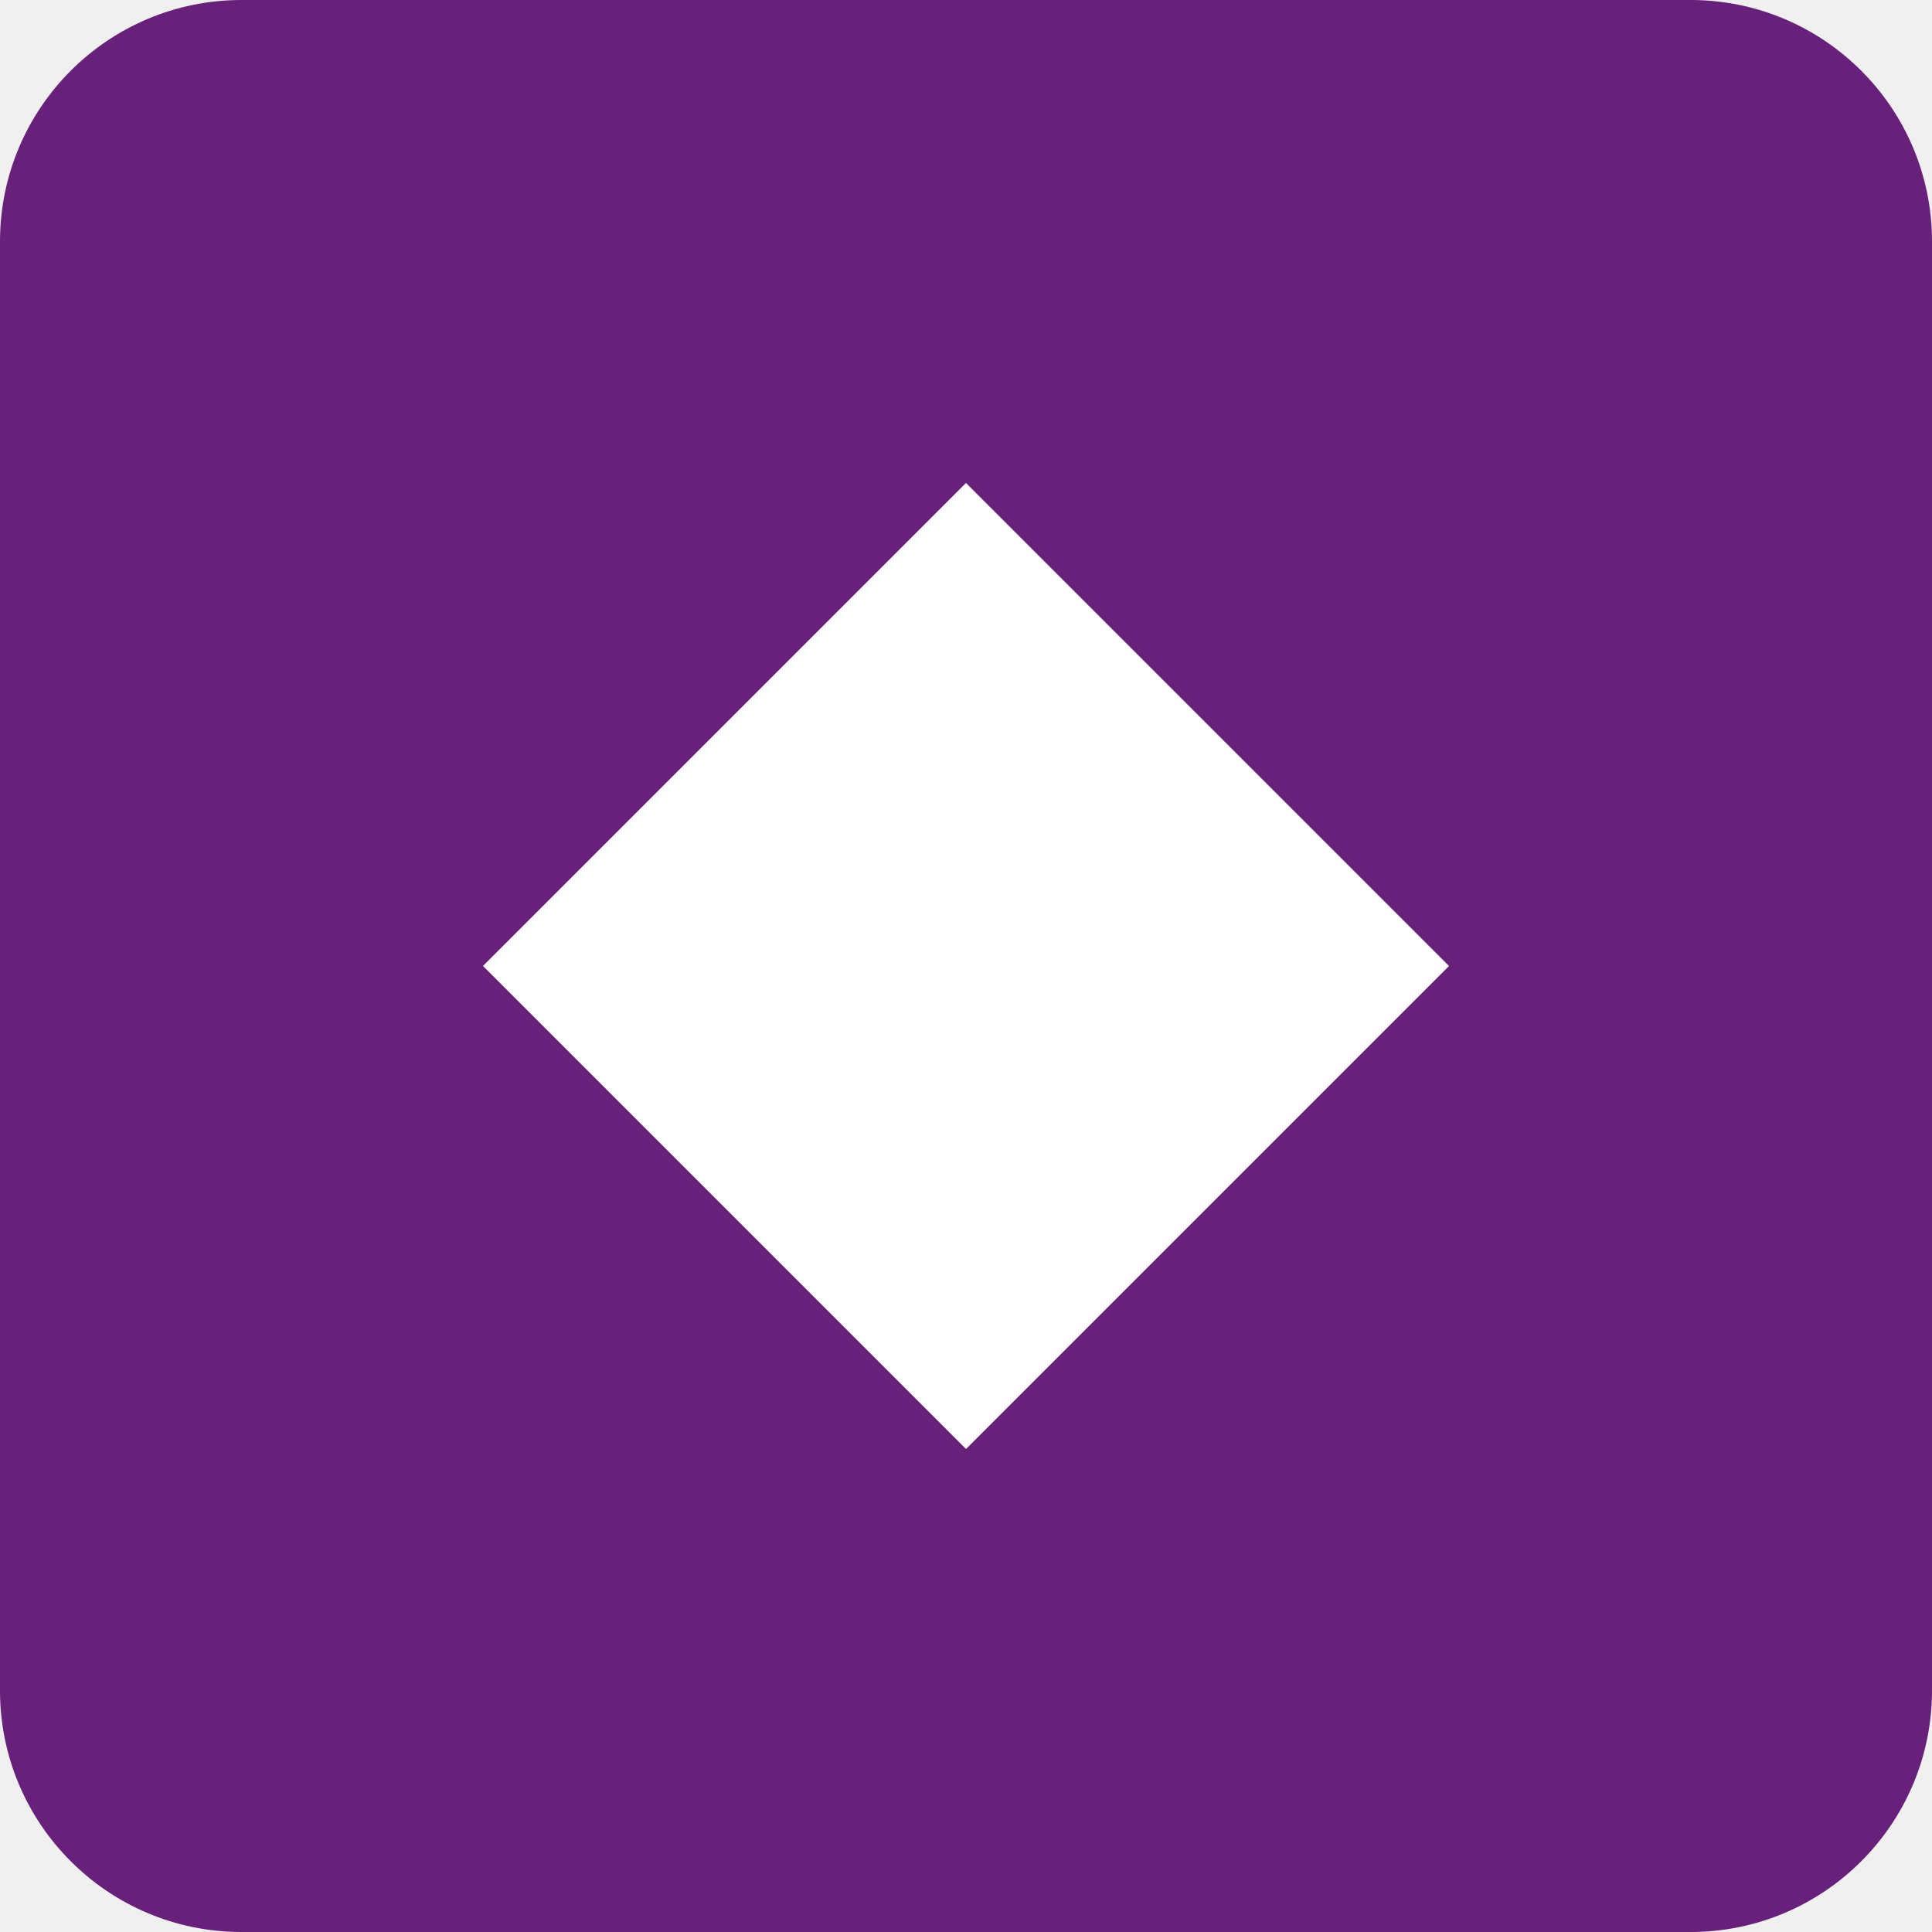
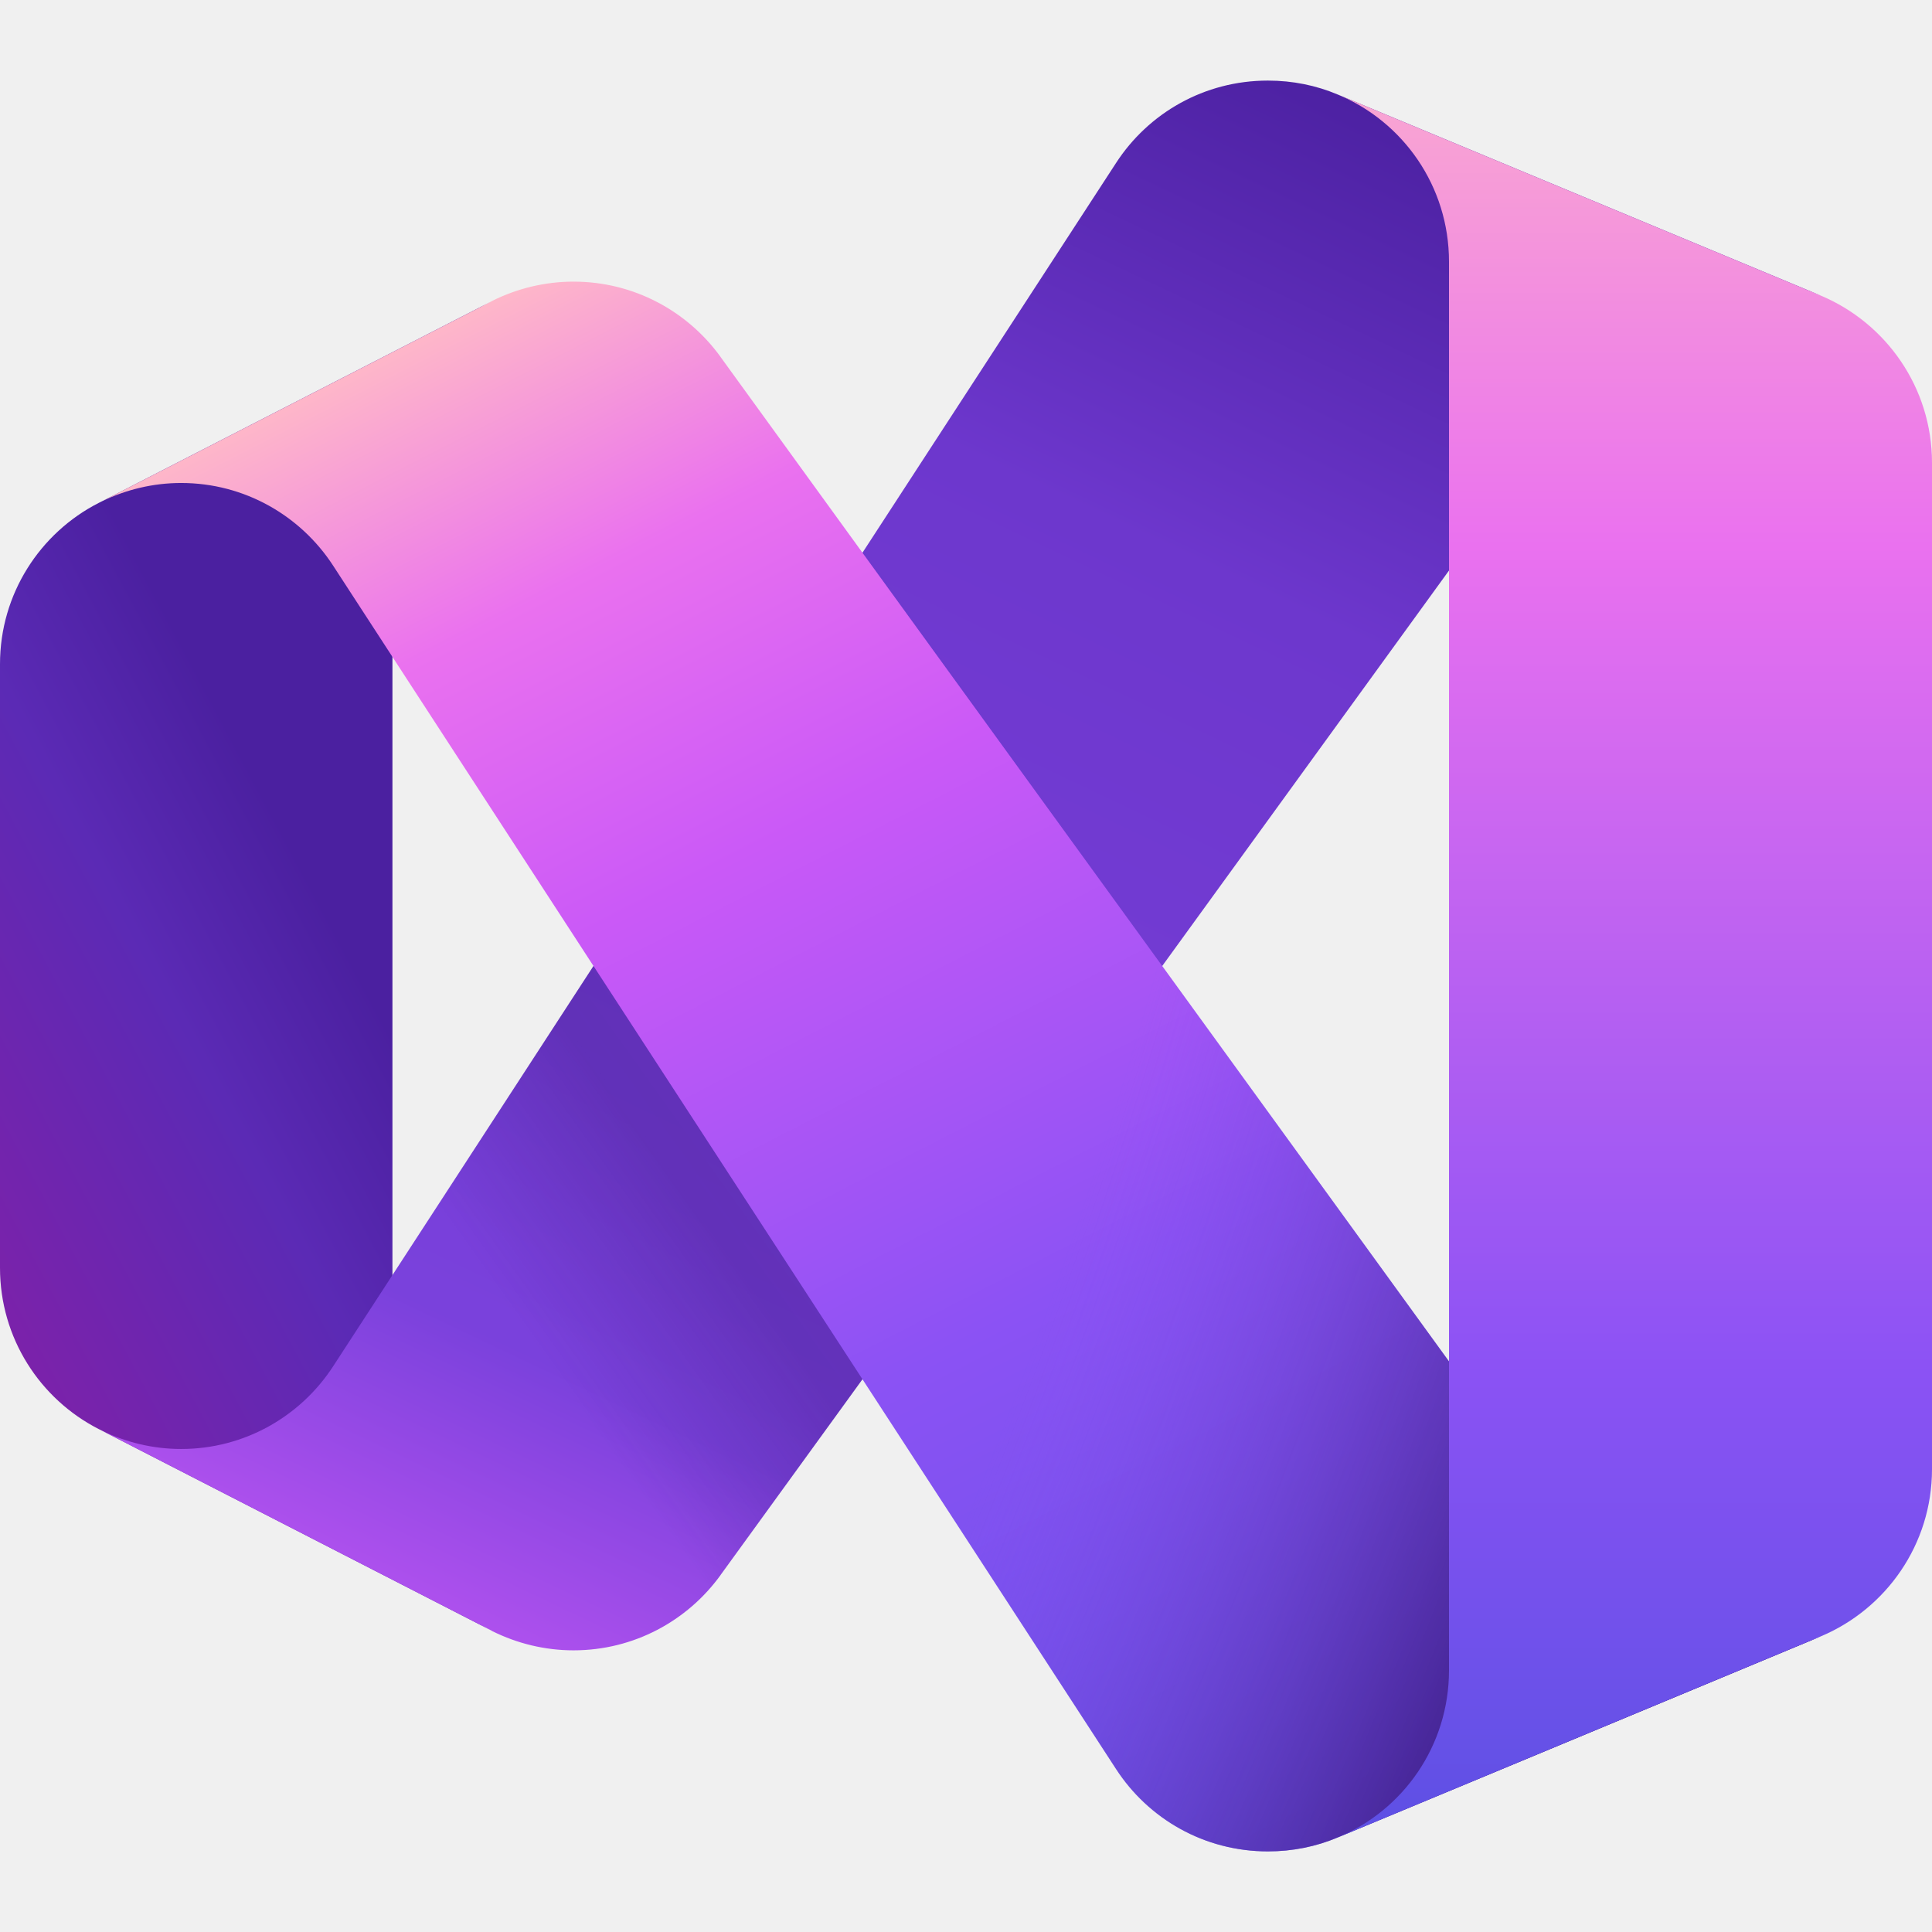
- <svg xmlns="http://www.w3.org/2000/svg" width="32" height="32" viewBox="0 0 32 32" fill="none">
-   <rect width="32" height="32" rx="4" fill="#68217A" />
-   <path d="M8 16L16 8L24 16L16 24L8 16Z" fill="white" />
+ <svg xmlns="http://www.w3.org/2000/svg" width="256" height="256" viewBox="0 0 256 256" fill="none">
+   <g clip-path="url(#clip0_1_943)">
+     <path d="M65.08 216.038L13.56 189.598L13.08 189.358C5.32 185.398 0 177.318 0 167.998V87.998C0 78.678 5.32 70.598 13.08 66.638L13.56 66.398L65.08 39.958C57.32 43.958 52 51.998 52 61.318V194.678C52 203.998 57.32 212.038 65.08 216.038Z" fill="url(#paint0_linear_1_943)" />
+     <path d="M241.24 39.158C238.4 37.998 235.28 37.318 232 37.318C224 37.318 216.92 41.238 212.56 47.238L212.48 47.358L192 75.598L154 127.998L114.28 182.758L95.52 208.638L95.44 208.758C91.08 214.758 84 218.678 76 218.678C72.16 218.678 68.52 217.758 65.28 216.158C65.2 216.118 65.12 216.078 65.08 216.038L13.56 189.598C16.72 191.118 20.28 191.998 24 191.998C32.44 191.998 39.84 187.638 44.12 181.078L52 168.958L78.64 127.998L114.28 73.238L147.88 21.598C152.16 14.998 159.56 10.678 168 10.678C171.28 10.678 174.4 11.318 177.24 12.518L241.24 39.158Z" fill="url(#paint1_linear_1_943)" />
+     <path d="M241.24 39.158C238.4 37.998 235.28 37.318 232 37.318C224 37.318 216.92 41.238 212.56 47.238L212.48 47.358L192 75.598L154 127.998L114.28 182.758L95.52 208.638L95.44 208.758C91.08 214.758 84 218.678 76 218.678C72.16 218.678 68.52 217.758 65.28 216.158C65.2 216.118 65.12 216.078 65.08 216.038L13.56 189.598C16.72 191.118 20.28 191.998 24 191.998C32.44 191.998 39.84 187.638 44.12 181.078L52 168.958L78.64 127.998L114.28 73.238L147.88 21.598C152.16 14.998 159.56 10.678 168 10.678C171.28 10.678 174.4 11.318 177.24 12.518L241.24 39.158Z" fill="url(#paint2_linear_1_943)" fill-opacity="0.3" />
+     <path d="M241.24 216.838L177.24 243.478C174.4 244.678 171.28 245.318 168 245.318C159.56 245.318 152.16 240.998 147.88 234.398L114.28 182.758L78.64 127.998L52 87.038L44.12 74.918C39.84 68.358 32.44 63.998 24 63.998C20.28 63.998 16.72 64.878 13.56 66.398L65.08 39.958C65.12 39.918 65.2 39.878 65.28 39.838C68.52 38.238 72.16 37.318 76 37.318C84 37.318 91.08 41.238 95.44 47.238L95.52 47.358L114.28 73.238L154 127.998L192 180.398L212.48 208.638L212.56 208.758C216.92 214.758 224 218.678 232 218.678C235.28 218.678 238.4 217.998 241.24 216.838Z" fill="url(#paint3_linear_1_943)" />
+     <path d="M241.24 216.838L177.24 243.478C174.4 244.678 171.28 245.318 168 245.318C159.56 245.318 152.16 240.998 147.88 234.398L114.28 182.758L78.64 127.998L52 87.038L44.12 74.918C39.84 68.358 32.44 63.998 24 63.998C20.28 63.998 16.72 64.878 13.56 66.398L65.08 39.958C65.12 39.918 65.2 39.878 65.28 39.838C68.52 38.238 72.16 37.318 76 37.318C84 37.318 91.08 41.238 95.44 47.238L95.52 47.358L114.28 73.238L154 127.998L192 180.398L212.48 208.638L212.56 208.758C216.92 214.758 224 218.678 232 218.678C235.28 218.678 238.4 217.998 241.24 216.838Z" fill="url(#paint4_radial_1_943)" />
+     <path d="M256 61.318V194.678C256 204.638 249.92 213.198 241.24 216.838L177.24 243.478C185.92 239.878 192 231.318 192 221.318V34.678C192 24.678 185.92 16.118 177.24 12.518L241.24 39.158C249.92 42.798 256 51.358 256 61.318Z" fill="url(#paint5_linear_1_943)" />
+   </g>
+   <defs>
+     <linearGradient id="paint0_linear_1_943" x1="-24.235" y1="216.038" x2="83.554" y2="158.686" gradientUnits="userSpaceOnUse">
+       <stop offset="0.073" stop-color="#85148A" />
+       <stop offset="0.296" stop-color="#7F21A9" />
+       <stop offset="0.661" stop-color="#5B2AB5" />
+       <stop offset="0.855" stop-color="#4B20A0" />
+     </linearGradient>
+     <linearGradient id="paint1_linear_1_943" x1="165.436" y1="2.678" x2="55.807" y2="233.437" gradientUnits="userSpaceOnUse">
+       <stop stop-color="#4B20A0" />
+       <stop offset="0.266" stop-color="#6D37CD" />
+       <stop offset="0.785" stop-color="#7A41DC" />
+       <stop offset="1" stop-color="#CA59F7" />
+     </linearGradient>
+     <linearGradient id="paint2_linear_1_943" x1="142.065" y1="110.678" x2="63.037" y2="167.208" gradientUnits="userSpaceOnUse">
+       <stop stop-color="#30116E" stop-opacity="0" />
+       <stop offset="0.164" stop-color="#30116E" stop-opacity="0.7" />
+       <stop offset="0.712" stop-color="#30116E" />
+       <stop offset="1" stop-color="#30116E" stop-opacity="0" />
+     </linearGradient>
+     <linearGradient id="paint3_linear_1_943" x1="44.826" y1="37.318" x2="164.911" y2="271.838" gradientUnits="userSpaceOnUse">
+       <stop offset="0.037" stop-color="#FFBAC7" />
+       <stop offset="0.188" stop-color="#EA71EF" />
+       <stop offset="0.349" stop-color="#CA59F7" />
+       <stop offset="0.618" stop-color="#8B52F4" />
+       <stop offset="1" stop-color="#5750E2" />
+     </linearGradient>
+     <radialGradient id="paint4_radial_1_943" cx="0" cy="0" r="1" gradientTransform="matrix(215.747 86.6666 -197.178 492.004 -3.69969 149.318)" gradientUnits="userSpaceOnUse">
+       <stop offset="0.611" stop-color="#8B52F4" stop-opacity="0" />
+       <stop offset="0.978" stop-color="#30116E" />
+     </radialGradient>
+     <linearGradient id="paint5_linear_1_943" x1="216.62" y1="-10.62" x2="216.62" y2="274.614" gradientUnits="userSpaceOnUse">
+       <stop stop-color="#FFBAC7" />
+       <stop offset="0.291" stop-color="#EA71EF" />
+       <stop offset="0.675" stop-color="#8B52F4" />
+       <stop offset="0.917" stop-color="#5750E2" />
+     </linearGradient>
+     <clipPath id="clip0_1_943">
+       <rect width="256" height="256" fill="white" />
+     </clipPath>
+   </defs>
</svg>
